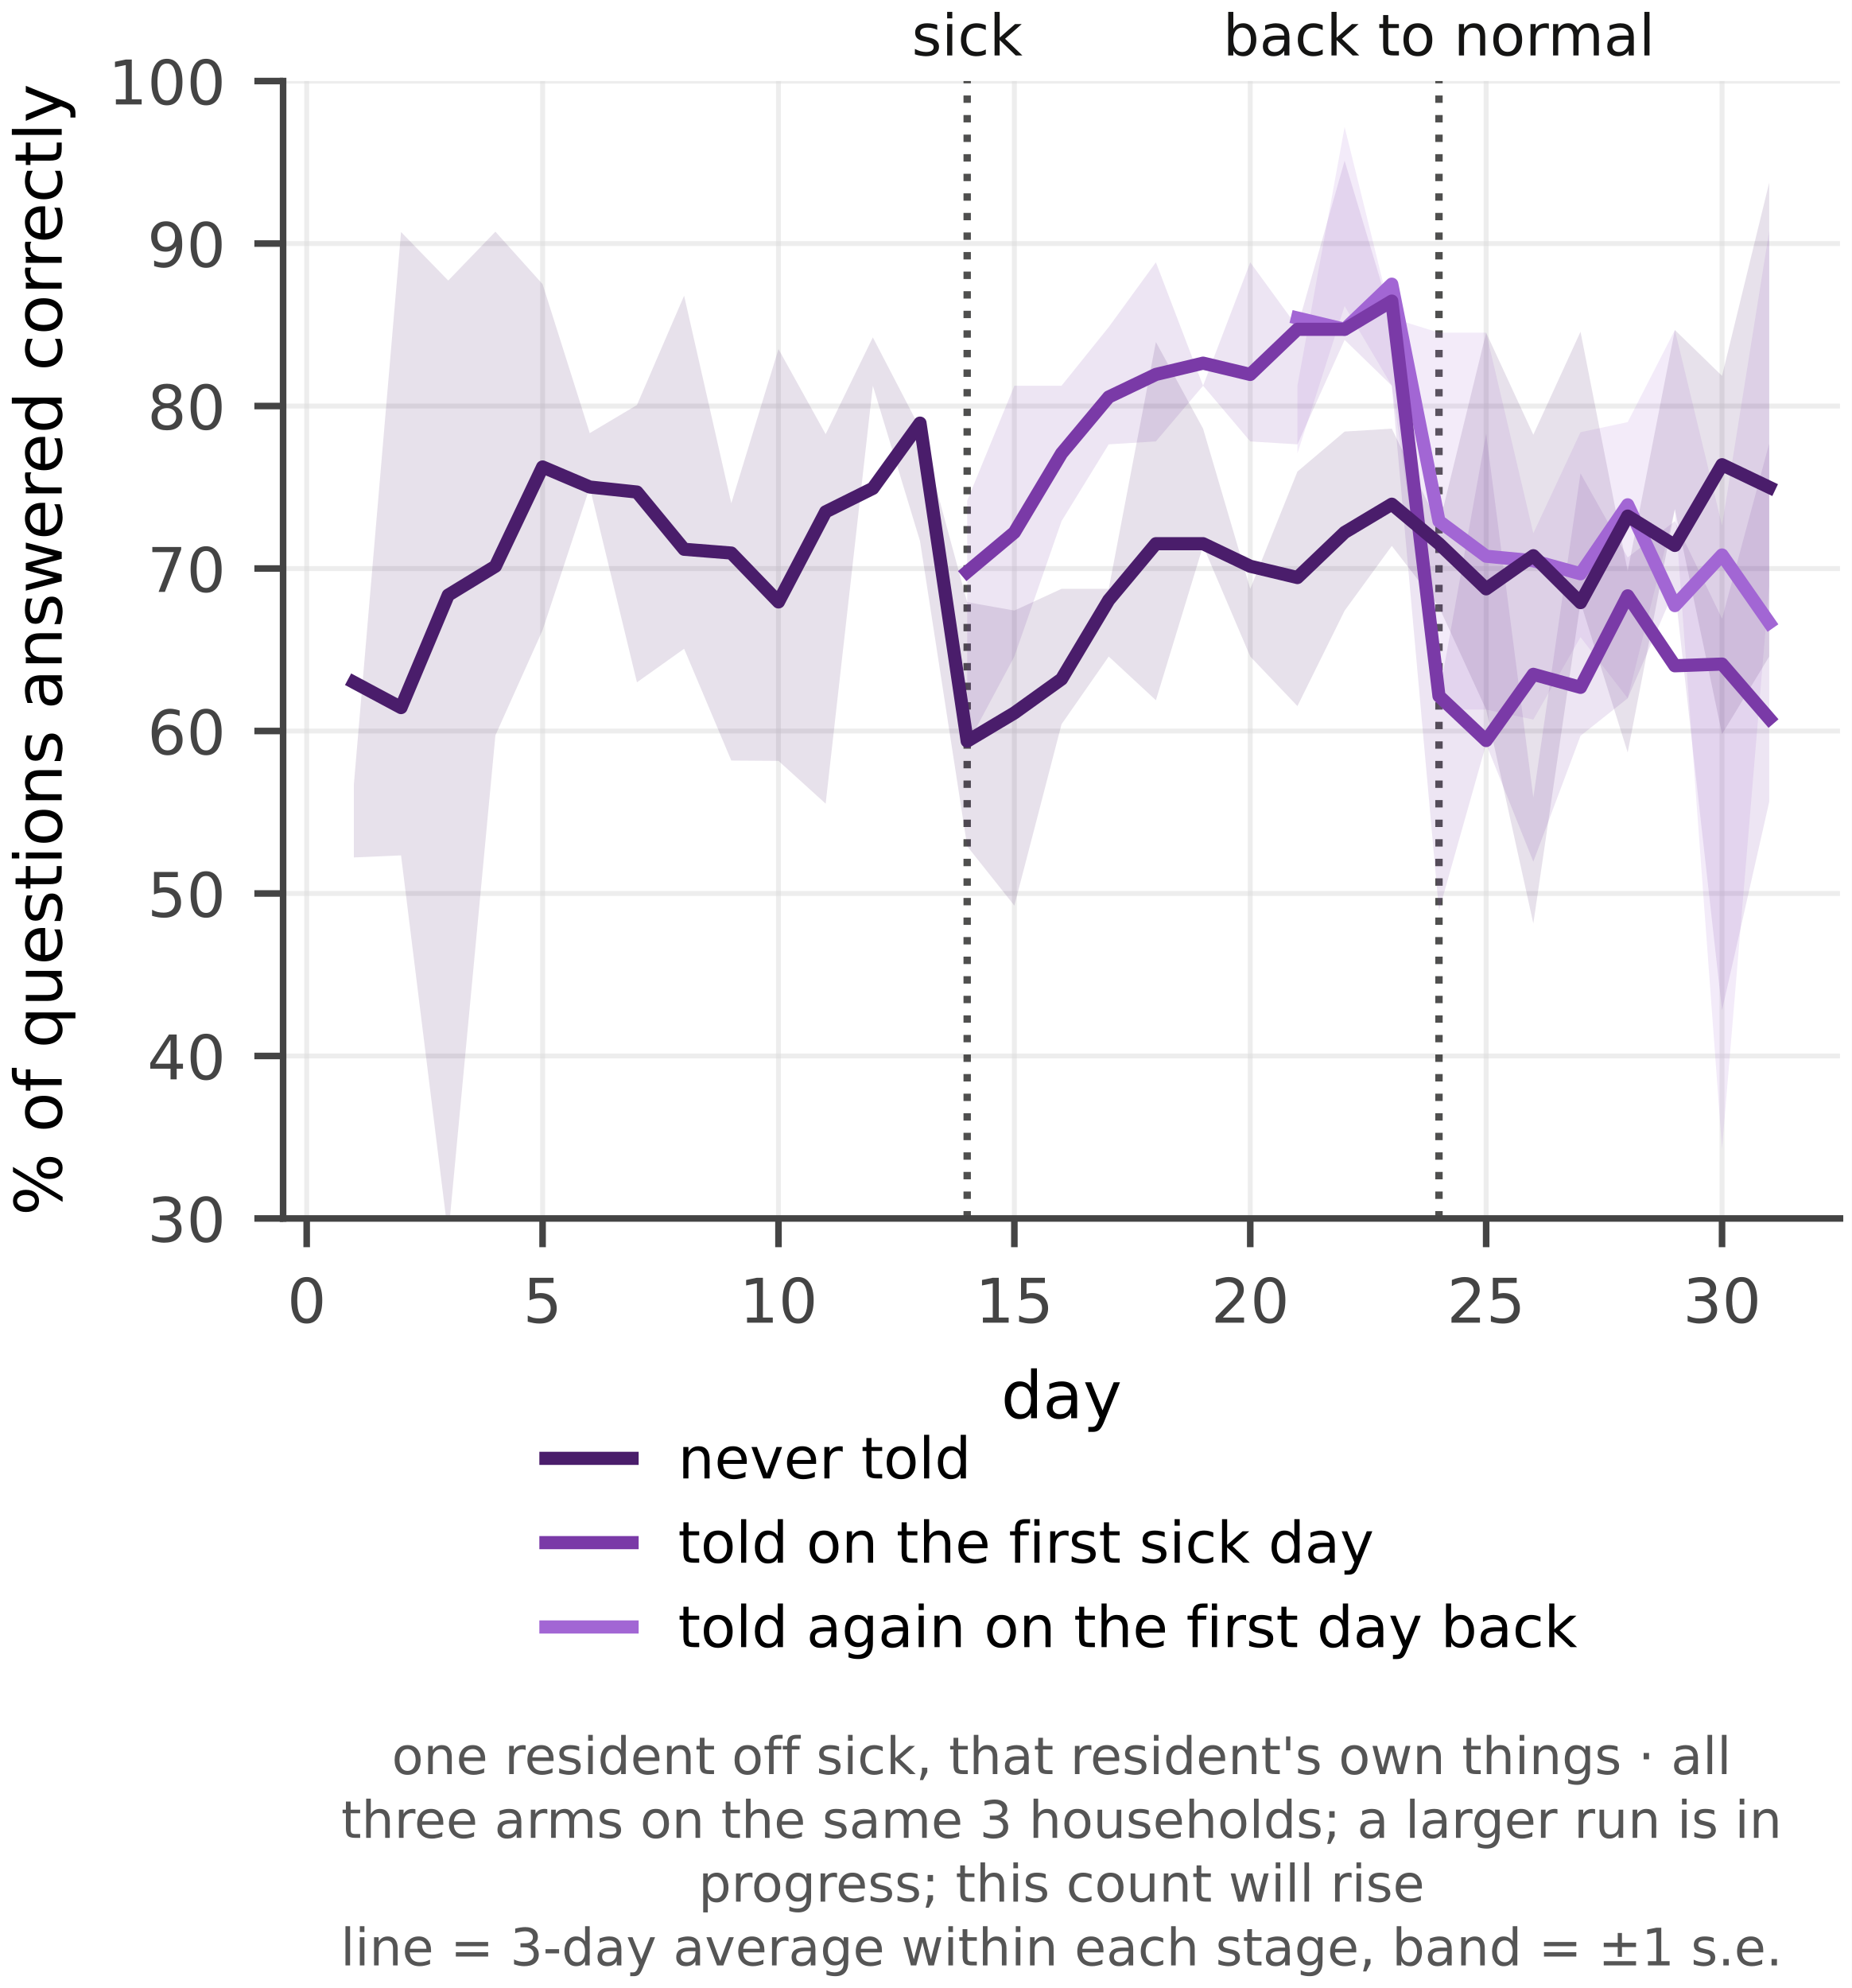
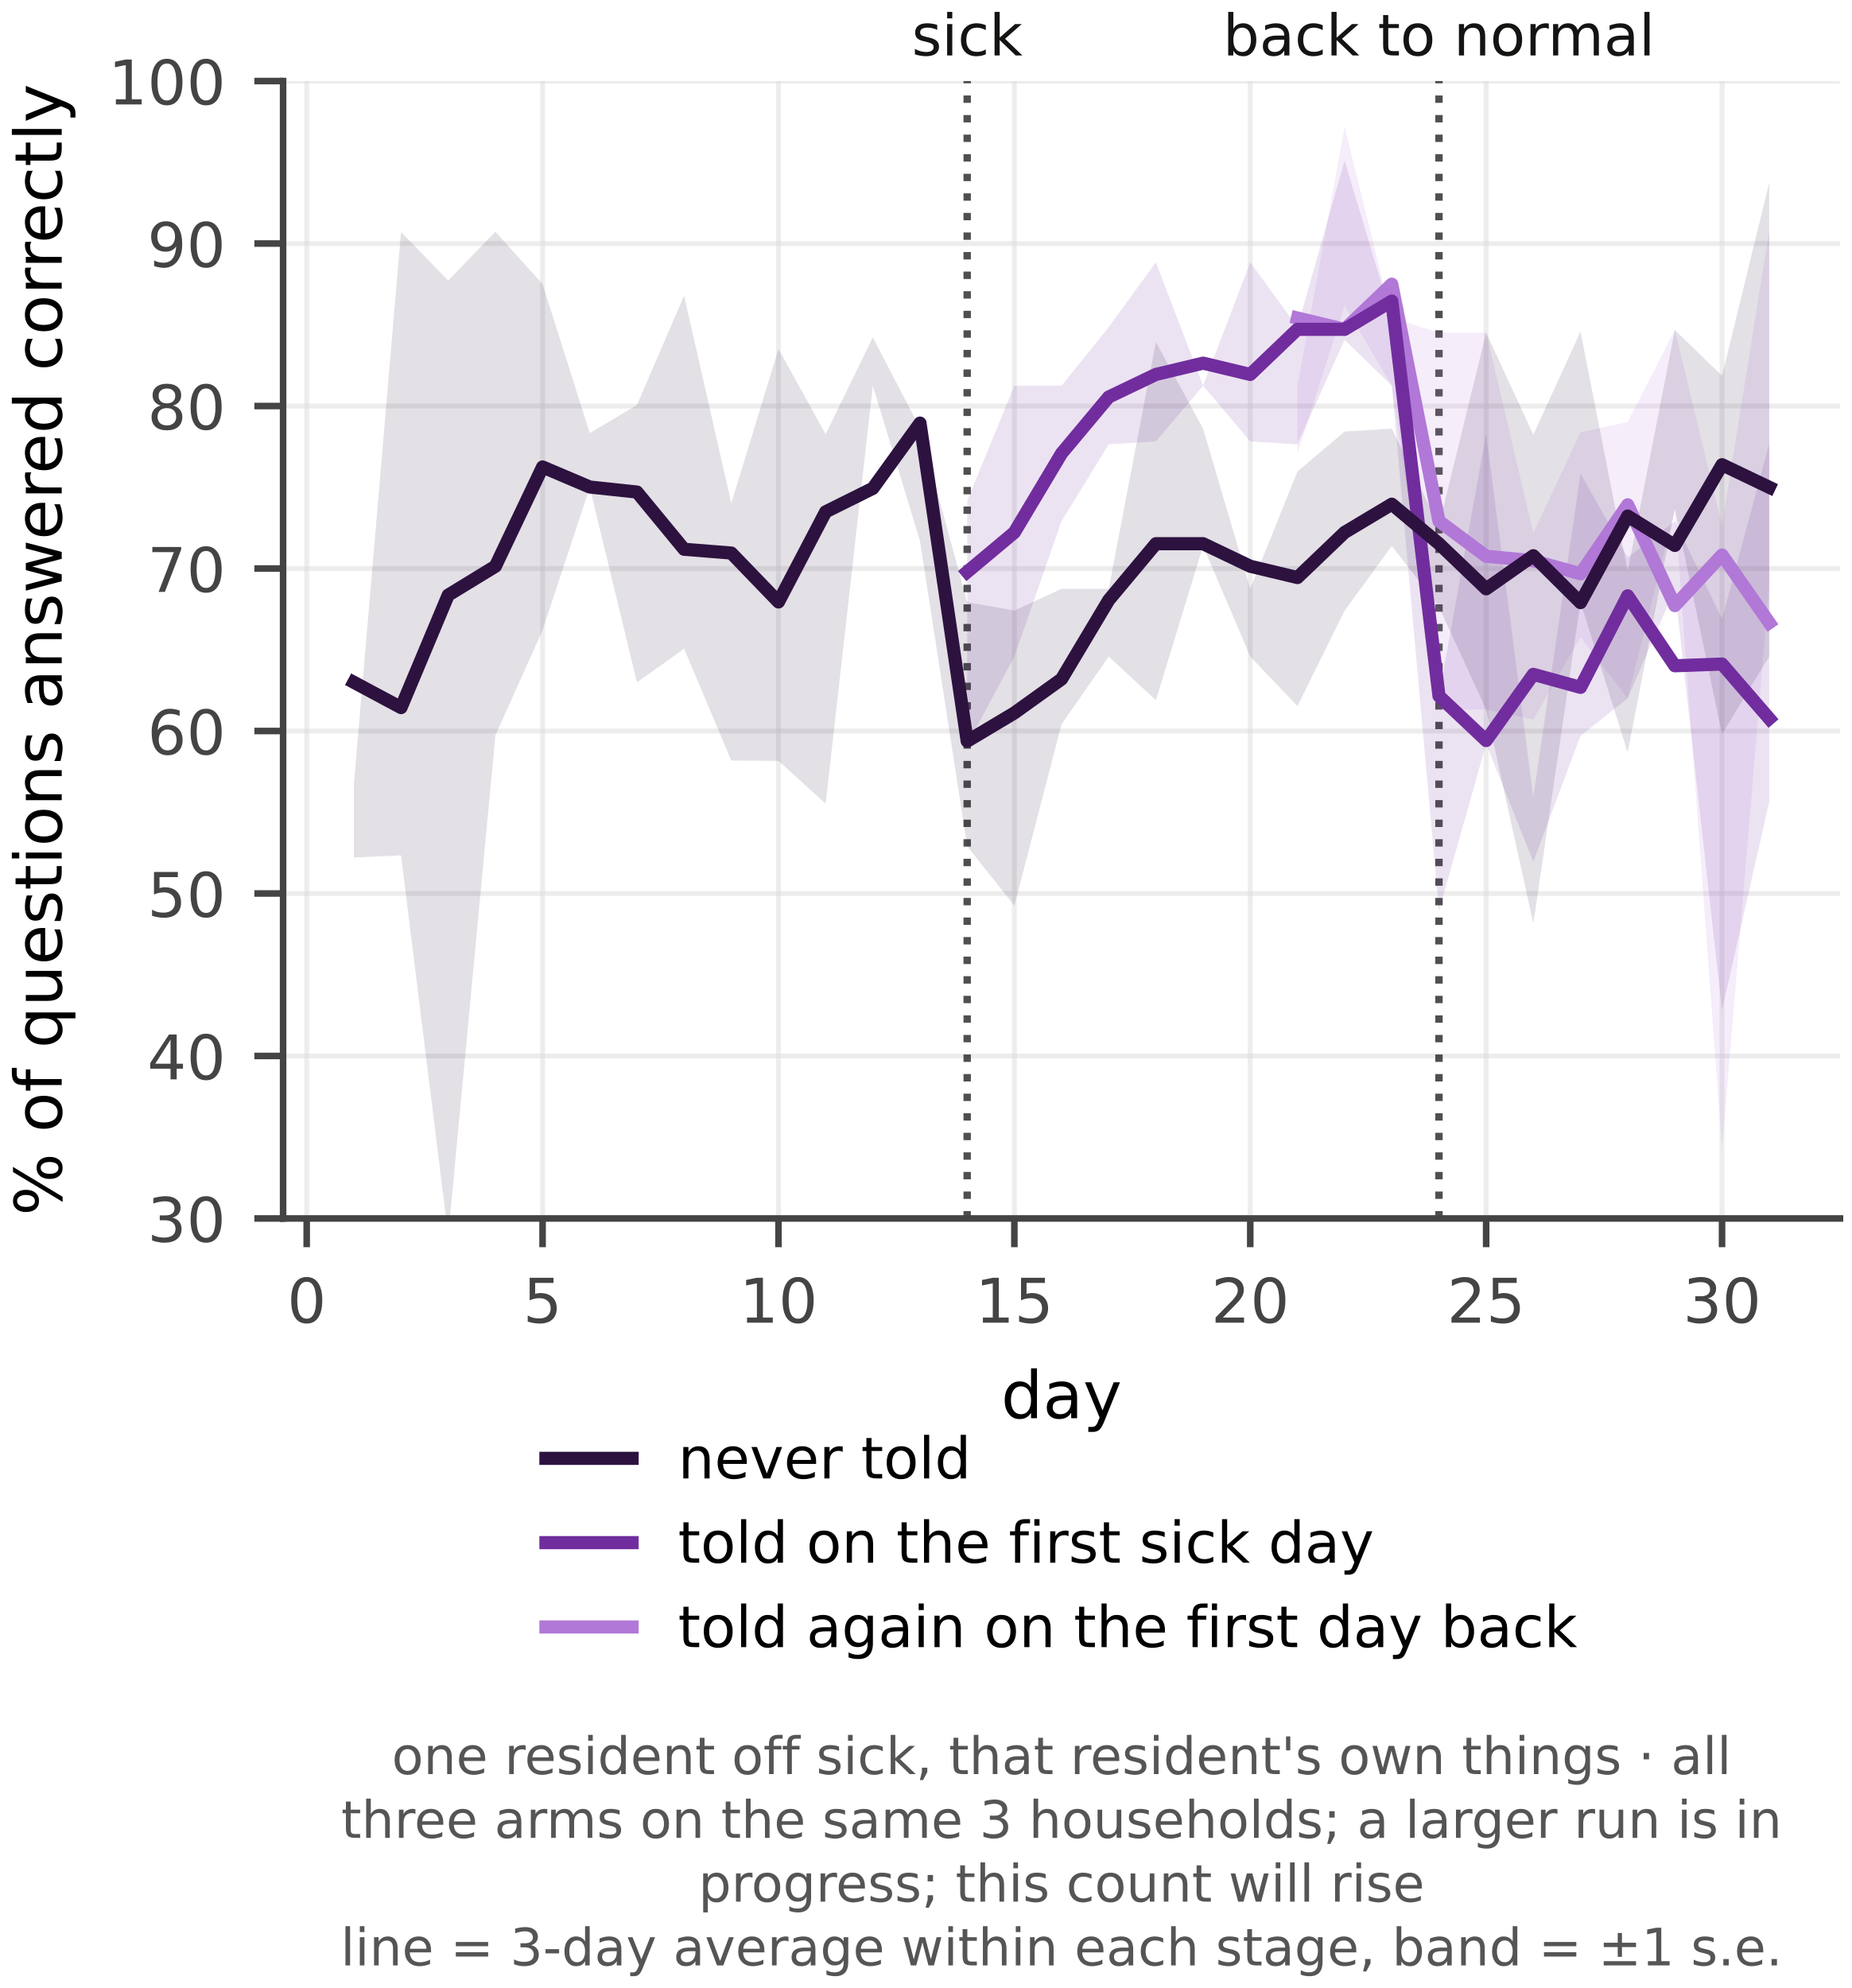
<svg xmlns="http://www.w3.org/2000/svg" xmlns:xlink="http://www.w3.org/1999/xlink" width="225.658pt" height="242.252pt" viewBox="0 0 225.658 242.252" version="1.1">
  <defs>
    <style type="text/css">*{stroke-linejoin: round; stroke-linecap: butt}</style>
  </defs>
  <g id="figure_1">
    <g id="patch_1">
      <path d="M 0 242.252  L 225.658 242.252  L 225.658 0  L 0 0  z " style="fill: #ffffff" />
    </g>
    <g id="axes_1">
      <g id="patch_2">
        <path d="M 34.498 148.478  L 224.218 148.478  L 224.218 9.878  L 34.498 9.878  z " style="fill: #ffffff" />
      </g>
      <g id="matplotlib.axis_1">
        <g id="xtick_1">
          <g id="line2d_1">
-             <path d="M 37.373 148.478  L 37.373 9.878  " clip-path="url(#pd8892f41e0)" style="fill: none; stroke: #dddddd; stroke-opacity: 0.5; stroke-width: 0.6; stroke-linecap: square" />
+             <path d="M 37.373 148.478  L 37.373 9.878  " clip-path="url(#p30f4412c1c)" style="fill: none; stroke: #dddddd; stroke-opacity: 0.5; stroke-width: 0.6; stroke-linecap: square" />
          </g>
          <g id="line2d_2">
            <defs>
-               <path id="ma16d7db0bd" d="M 0 0  L 0 3.5  " style="stroke: #444444; stroke-width: 0.8" />
+               <path id="mcfc458c395" d="M 0 0  L 0 3.5  " style="stroke: #444444; stroke-width: 0.8" />
            </defs>
            <g>
-               <use xlink:href="#ma16d7db0bd" x="37.373" y="148.478" style="fill: #444444; stroke: #444444; stroke-width: 0.8" />
+               <use xlink:href="#mcfc458c395" x="37.373" y="148.478" style="fill: #444444; stroke: #444444; stroke-width: 0.8" />
            </g>
          </g>
          <g id="text_1">
            <text style="font-size: 7.5px; font-family: 'DejaVu Sans', 'Bitstream Vera Sans', 'Computer Modern Sans Serif', 'Lucida Grande', 'Verdana', 'Geneva', 'Lucid', 'Arial', 'Helvetica', 'Avant Garde', sans-serif; text-anchor: middle; fill: #444444" x="37.373" y="161.177" transform="rotate(-0 37.37267 161.1767)">0</text>
          </g>
        </g>
        <g id="xtick_2">
          <g id="line2d_3">
-             <path d="M 66.118 148.478  L 66.118 9.878  " clip-path="url(#pd8892f41e0)" style="fill: none; stroke: #dddddd; stroke-opacity: 0.5; stroke-width: 0.6; stroke-linecap: square" />
+             <path d="M 66.118 148.478  L 66.118 9.878  " clip-path="url(#p30f4412c1c)" style="fill: none; stroke: #dddddd; stroke-opacity: 0.5; stroke-width: 0.6; stroke-linecap: square" />
          </g>
          <g id="line2d_4">
            <g>
-               <use xlink:href="#ma16d7db0bd" x="66.118" y="148.478" style="fill: #444444; stroke: #444444; stroke-width: 0.8" />
+               <use xlink:href="#mcfc458c395" x="66.118" y="148.478" style="fill: #444444; stroke: #444444; stroke-width: 0.8" />
            </g>
          </g>
          <g id="text_2">
            <text style="font-size: 7.5px; font-family: 'DejaVu Sans', 'Bitstream Vera Sans', 'Computer Modern Sans Serif', 'Lucida Grande', 'Verdana', 'Geneva', 'Lucid', 'Arial', 'Helvetica', 'Avant Garde', sans-serif; text-anchor: middle; fill: #444444" x="66.118" y="161.177" transform="rotate(-0 66.11813 161.1767)">5</text>
          </g>
        </g>
        <g id="xtick_3">
          <g id="line2d_5">
-             <path d="M 94.864 148.478  L 94.864 9.878  " clip-path="url(#pd8892f41e0)" style="fill: none; stroke: #dddddd; stroke-opacity: 0.5; stroke-width: 0.6; stroke-linecap: square" />
+             <path d="M 94.864 148.478  L 94.864 9.878  " clip-path="url(#p30f4412c1c)" style="fill: none; stroke: #dddddd; stroke-opacity: 0.5; stroke-width: 0.6; stroke-linecap: square" />
          </g>
          <g id="line2d_6">
            <g>
-               <use xlink:href="#ma16d7db0bd" x="94.864" y="148.478" style="fill: #444444; stroke: #444444; stroke-width: 0.8" />
+               <use xlink:href="#mcfc458c395" x="94.864" y="148.478" style="fill: #444444; stroke: #444444; stroke-width: 0.8" />
            </g>
          </g>
          <g id="text_3">
            <text style="font-size: 7.5px; font-family: 'DejaVu Sans', 'Bitstream Vera Sans', 'Computer Modern Sans Serif', 'Lucida Grande', 'Verdana', 'Geneva', 'Lucid', 'Arial', 'Helvetica', 'Avant Garde', sans-serif; text-anchor: middle; fill: #444444" x="94.864" y="161.177" transform="rotate(-0 94.86358 161.1767)">10</text>
          </g>
        </g>
        <g id="xtick_4">
          <g id="line2d_7">
-             <path d="M 123.609 148.478  L 123.609 9.878  " clip-path="url(#pd8892f41e0)" style="fill: none; stroke: #dddddd; stroke-opacity: 0.5; stroke-width: 0.6; stroke-linecap: square" />
+             <path d="M 123.609 148.478  L 123.609 9.878  " clip-path="url(#p30f4412c1c)" style="fill: none; stroke: #dddddd; stroke-opacity: 0.5; stroke-width: 0.6; stroke-linecap: square" />
          </g>
          <g id="line2d_8">
            <g>
-               <use xlink:href="#ma16d7db0bd" x="123.609" y="148.478" style="fill: #444444; stroke: #444444; stroke-width: 0.8" />
+               <use xlink:href="#mcfc458c395" x="123.609" y="148.478" style="fill: #444444; stroke: #444444; stroke-width: 0.8" />
            </g>
          </g>
          <g id="text_4">
            <text style="font-size: 7.5px; font-family: 'DejaVu Sans', 'Bitstream Vera Sans', 'Computer Modern Sans Serif', 'Lucida Grande', 'Verdana', 'Geneva', 'Lucid', 'Arial', 'Helvetica', 'Avant Garde', sans-serif; text-anchor: middle; fill: #444444" x="123.609" y="161.177" transform="rotate(-0 123.609 161.1767)">15</text>
          </g>
        </g>
        <g id="xtick_5">
          <g id="line2d_9">
-             <path d="M 152.354 148.478  L 152.354 9.878  " clip-path="url(#pd8892f41e0)" style="fill: none; stroke: #dddddd; stroke-opacity: 0.5; stroke-width: 0.6; stroke-linecap: square" />
+             <path d="M 152.354 148.478  L 152.354 9.878  " clip-path="url(#p30f4412c1c)" style="fill: none; stroke: #dddddd; stroke-opacity: 0.5; stroke-width: 0.6; stroke-linecap: square" />
          </g>
          <g id="line2d_10">
            <g>
-               <use xlink:href="#ma16d7db0bd" x="152.354" y="148.478" style="fill: #444444; stroke: #444444; stroke-width: 0.8" />
+               <use xlink:href="#mcfc458c395" x="152.354" y="148.478" style="fill: #444444; stroke: #444444; stroke-width: 0.8" />
            </g>
          </g>
          <g id="text_5">
            <text style="font-size: 7.5px; font-family: 'DejaVu Sans', 'Bitstream Vera Sans', 'Computer Modern Sans Serif', 'Lucida Grande', 'Verdana', 'Geneva', 'Lucid', 'Arial', 'Helvetica', 'Avant Garde', sans-serif; text-anchor: middle; fill: #444444" x="152.354" y="161.177" transform="rotate(-0 152.3545 161.1767)">20</text>
          </g>
        </g>
        <g id="xtick_6">
          <g id="line2d_11">
-             <path d="M 181.1 148.478  L 181.1 9.878  " clip-path="url(#pd8892f41e0)" style="fill: none; stroke: #dddddd; stroke-opacity: 0.5; stroke-width: 0.6; stroke-linecap: square" />
+             <path d="M 181.1 148.478  L 181.1 9.878  " clip-path="url(#p30f4412c1c)" style="fill: none; stroke: #dddddd; stroke-opacity: 0.5; stroke-width: 0.6; stroke-linecap: square" />
          </g>
          <g id="line2d_12">
            <g>
-               <use xlink:href="#ma16d7db0bd" x="181.1" y="148.478" style="fill: #444444; stroke: #444444; stroke-width: 0.8" />
+               <use xlink:href="#mcfc458c395" x="181.1" y="148.478" style="fill: #444444; stroke: #444444; stroke-width: 0.8" />
            </g>
          </g>
          <g id="text_6">
            <text style="font-size: 7.5px; font-family: 'DejaVu Sans', 'Bitstream Vera Sans', 'Computer Modern Sans Serif', 'Lucida Grande', 'Verdana', 'Geneva', 'Lucid', 'Arial', 'Helvetica', 'Avant Garde', sans-serif; text-anchor: middle; fill: #444444" x="181.1" y="161.177" transform="rotate(-0 181.0999 161.1767)">25</text>
          </g>
        </g>
        <g id="xtick_7">
          <g id="line2d_13">
-             <path d="M 209.845 148.478  L 209.845 9.878  " clip-path="url(#pd8892f41e0)" style="fill: none; stroke: #dddddd; stroke-opacity: 0.5; stroke-width: 0.6; stroke-linecap: square" />
+             <path d="M 209.845 148.478  L 209.845 9.878  " clip-path="url(#p30f4412c1c)" style="fill: none; stroke: #dddddd; stroke-opacity: 0.5; stroke-width: 0.6; stroke-linecap: square" />
          </g>
          <g id="line2d_14">
            <g>
-               <use xlink:href="#ma16d7db0bd" x="209.845" y="148.478" style="fill: #444444; stroke: #444444; stroke-width: 0.8" />
+               <use xlink:href="#mcfc458c395" x="209.845" y="148.478" style="fill: #444444; stroke: #444444; stroke-width: 0.8" />
            </g>
          </g>
          <g id="text_7">
            <text style="font-size: 7.5px; font-family: 'DejaVu Sans', 'Bitstream Vera Sans', 'Computer Modern Sans Serif', 'Lucida Grande', 'Verdana', 'Geneva', 'Lucid', 'Arial', 'Helvetica', 'Avant Garde', sans-serif; text-anchor: middle; fill: #444444" x="209.845" y="161.177" transform="rotate(-0 209.8454 161.1767)">30</text>
          </g>
        </g>
        <g id="text_8">
          <text style="font-size: 8px; font-family: 'DejaVu Sans', 'Bitstream Vera Sans', 'Computer Modern Sans Serif', 'Lucida Grande', 'Verdana', 'Geneva', 'Lucid', 'Arial', 'Helvetica', 'Avant Garde', sans-serif; text-anchor: middle" x="129.358" y="172.815" transform="rotate(-0 129.3581 172.8152)">day</text>
        </g>
      </g>
      <g id="matplotlib.axis_2">
        <g id="ytick_1">
          <g id="line2d_15">
-             <path d="M 34.498 148.478  L 224.218 148.478  " clip-path="url(#pd8892f41e0)" style="fill: none; stroke: #dddddd; stroke-opacity: 0.5; stroke-width: 0.6; stroke-linecap: square" />
+             <path d="M 34.498 148.478  L 224.218 148.478  " clip-path="url(#p30f4412c1c)" style="fill: none; stroke: #dddddd; stroke-opacity: 0.5; stroke-width: 0.6; stroke-linecap: square" />
          </g>
          <g id="line2d_16">
            <defs>
-               <path id="m922b91d9d7" d="M 0 0  L -3.5 0  " style="stroke: #444444; stroke-width: 0.8" />
+               <path id="me6779936f6" d="M 0 0  L -3.5 0  " style="stroke: #444444; stroke-width: 0.8" />
            </defs>
            <g>
-               <use xlink:href="#m922b91d9d7" x="34.498" y="148.478" style="fill: #444444; stroke: #444444; stroke-width: 0.8" />
+               <use xlink:href="#me6779936f6" x="34.498" y="148.478" style="fill: #444444; stroke: #444444; stroke-width: 0.8" />
            </g>
          </g>
          <g id="text_9">
            <text style="font-size: 7.5px; font-family: 'DejaVu Sans', 'Bitstream Vera Sans', 'Computer Modern Sans Serif', 'Lucida Grande', 'Verdana', 'Geneva', 'Lucid', 'Arial', 'Helvetica', 'Avant Garde', sans-serif; text-anchor: end; fill: #444444" x="27.498" y="151.327" transform="rotate(-0 27.49813 151.3273)">30</text>
          </g>
        </g>
        <g id="ytick_2">
          <g id="line2d_17">
-             <path d="M 34.498 128.678  L 224.218 128.678  " clip-path="url(#pd8892f41e0)" style="fill: none; stroke: #dddddd; stroke-opacity: 0.5; stroke-width: 0.6; stroke-linecap: square" />
+             <path d="M 34.498 128.678  L 224.218 128.678  " clip-path="url(#p30f4412c1c)" style="fill: none; stroke: #dddddd; stroke-opacity: 0.5; stroke-width: 0.6; stroke-linecap: square" />
          </g>
          <g id="line2d_18">
            <g>
-               <use xlink:href="#m922b91d9d7" x="34.498" y="128.678" style="fill: #444444; stroke: #444444; stroke-width: 0.8" />
+               <use xlink:href="#me6779936f6" x="34.498" y="128.678" style="fill: #444444; stroke: #444444; stroke-width: 0.8" />
            </g>
          </g>
          <g id="text_10">
            <text style="font-size: 7.5px; font-family: 'DejaVu Sans', 'Bitstream Vera Sans', 'Computer Modern Sans Serif', 'Lucida Grande', 'Verdana', 'Geneva', 'Lucid', 'Arial', 'Helvetica', 'Avant Garde', sans-serif; text-anchor: end; fill: #444444" x="27.498" y="131.527" transform="rotate(-0 27.49813 131.5273)">40</text>
          </g>
        </g>
        <g id="ytick_3">
          <g id="line2d_19">
-             <path d="M 34.498 108.878  L 224.218 108.878  " clip-path="url(#pd8892f41e0)" style="fill: none; stroke: #dddddd; stroke-opacity: 0.5; stroke-width: 0.6; stroke-linecap: square" />
+             <path d="M 34.498 108.878  L 224.218 108.878  " clip-path="url(#p30f4412c1c)" style="fill: none; stroke: #dddddd; stroke-opacity: 0.5; stroke-width: 0.6; stroke-linecap: square" />
          </g>
          <g id="line2d_20">
            <g>
-               <use xlink:href="#m922b91d9d7" x="34.498" y="108.878" style="fill: #444444; stroke: #444444; stroke-width: 0.8" />
+               <use xlink:href="#me6779936f6" x="34.498" y="108.878" style="fill: #444444; stroke: #444444; stroke-width: 0.8" />
            </g>
          </g>
          <g id="text_11">
            <text style="font-size: 7.5px; font-family: 'DejaVu Sans', 'Bitstream Vera Sans', 'Computer Modern Sans Serif', 'Lucida Grande', 'Verdana', 'Geneva', 'Lucid', 'Arial', 'Helvetica', 'Avant Garde', sans-serif; text-anchor: end; fill: #444444" x="27.498" y="111.727" transform="rotate(-0 27.49813 111.7273)">50</text>
          </g>
        </g>
        <g id="ytick_4">
          <g id="line2d_21">
-             <path d="M 34.498 89.078  L 224.218 89.078  " clip-path="url(#pd8892f41e0)" style="fill: none; stroke: #dddddd; stroke-opacity: 0.5; stroke-width: 0.6; stroke-linecap: square" />
+             <path d="M 34.498 89.078  L 224.218 89.078  " clip-path="url(#p30f4412c1c)" style="fill: none; stroke: #dddddd; stroke-opacity: 0.5; stroke-width: 0.6; stroke-linecap: square" />
          </g>
          <g id="line2d_22">
            <g>
-               <use xlink:href="#m922b91d9d7" x="34.498" y="89.078" style="fill: #444444; stroke: #444444; stroke-width: 0.8" />
+               <use xlink:href="#me6779936f6" x="34.498" y="89.078" style="fill: #444444; stroke: #444444; stroke-width: 0.8" />
            </g>
          </g>
          <g id="text_12">
            <text style="font-size: 7.5px; font-family: 'DejaVu Sans', 'Bitstream Vera Sans', 'Computer Modern Sans Serif', 'Lucida Grande', 'Verdana', 'Geneva', 'Lucid', 'Arial', 'Helvetica', 'Avant Garde', sans-serif; text-anchor: end; fill: #444444" x="27.498" y="91.927" transform="rotate(-0 27.49813 91.9273)">60</text>
          </g>
        </g>
        <g id="ytick_5">
          <g id="line2d_23">
-             <path d="M 34.498 69.278  L 224.218 69.278  " clip-path="url(#pd8892f41e0)" style="fill: none; stroke: #dddddd; stroke-opacity: 0.5; stroke-width: 0.6; stroke-linecap: square" />
+             <path d="M 34.498 69.278  L 224.218 69.278  " clip-path="url(#p30f4412c1c)" style="fill: none; stroke: #dddddd; stroke-opacity: 0.5; stroke-width: 0.6; stroke-linecap: square" />
          </g>
          <g id="line2d_24">
            <g>
-               <use xlink:href="#m922b91d9d7" x="34.498" y="69.278" style="fill: #444444; stroke: #444444; stroke-width: 0.8" />
+               <use xlink:href="#me6779936f6" x="34.498" y="69.278" style="fill: #444444; stroke: #444444; stroke-width: 0.8" />
            </g>
          </g>
          <g id="text_13">
            <text style="font-size: 7.5px; font-family: 'DejaVu Sans', 'Bitstream Vera Sans', 'Computer Modern Sans Serif', 'Lucida Grande', 'Verdana', 'Geneva', 'Lucid', 'Arial', 'Helvetica', 'Avant Garde', sans-serif; text-anchor: end; fill: #444444" x="27.498" y="72.127" transform="rotate(-0 27.49813 72.1273)">70</text>
          </g>
        </g>
        <g id="ytick_6">
          <g id="line2d_25">
-             <path d="M 34.498 49.478  L 224.218 49.478  " clip-path="url(#pd8892f41e0)" style="fill: none; stroke: #dddddd; stroke-opacity: 0.5; stroke-width: 0.6; stroke-linecap: square" />
+             <path d="M 34.498 49.478  L 224.218 49.478  " clip-path="url(#p30f4412c1c)" style="fill: none; stroke: #dddddd; stroke-opacity: 0.5; stroke-width: 0.6; stroke-linecap: square" />
          </g>
          <g id="line2d_26">
            <g>
-               <use xlink:href="#m922b91d9d7" x="34.498" y="49.478" style="fill: #444444; stroke: #444444; stroke-width: 0.8" />
+               <use xlink:href="#me6779936f6" x="34.498" y="49.478" style="fill: #444444; stroke: #444444; stroke-width: 0.8" />
            </g>
          </g>
          <g id="text_14">
            <text style="font-size: 7.5px; font-family: 'DejaVu Sans', 'Bitstream Vera Sans', 'Computer Modern Sans Serif', 'Lucida Grande', 'Verdana', 'Geneva', 'Lucid', 'Arial', 'Helvetica', 'Avant Garde', sans-serif; text-anchor: end; fill: #444444" x="27.498" y="52.327" transform="rotate(-0 27.49813 52.3273)">80</text>
          </g>
        </g>
        <g id="ytick_7">
          <g id="line2d_27">
-             <path d="M 34.498 29.678  L 224.218 29.678  " clip-path="url(#pd8892f41e0)" style="fill: none; stroke: #dddddd; stroke-opacity: 0.5; stroke-width: 0.6; stroke-linecap: square" />
+             <path d="M 34.498 29.678  L 224.218 29.678  " clip-path="url(#p30f4412c1c)" style="fill: none; stroke: #dddddd; stroke-opacity: 0.5; stroke-width: 0.6; stroke-linecap: square" />
          </g>
          <g id="line2d_28">
            <g>
-               <use xlink:href="#m922b91d9d7" x="34.498" y="29.678" style="fill: #444444; stroke: #444444; stroke-width: 0.8" />
+               <use xlink:href="#me6779936f6" x="34.498" y="29.678" style="fill: #444444; stroke: #444444; stroke-width: 0.8" />
            </g>
          </g>
          <g id="text_15">
            <text style="font-size: 7.5px; font-family: 'DejaVu Sans', 'Bitstream Vera Sans', 'Computer Modern Sans Serif', 'Lucida Grande', 'Verdana', 'Geneva', 'Lucid', 'Arial', 'Helvetica', 'Avant Garde', sans-serif; text-anchor: end; fill: #444444" x="27.498" y="32.527" transform="rotate(-0 27.49813 32.5273)">90</text>
          </g>
        </g>
        <g id="ytick_8">
          <g id="line2d_29">
-             <path d="M 34.498 9.878  L 224.218 9.878  " clip-path="url(#pd8892f41e0)" style="fill: none; stroke: #dddddd; stroke-opacity: 0.5; stroke-width: 0.6; stroke-linecap: square" />
+             <path d="M 34.498 9.878  L 224.218 9.878  " clip-path="url(#p30f4412c1c)" style="fill: none; stroke: #dddddd; stroke-opacity: 0.5; stroke-width: 0.6; stroke-linecap: square" />
          </g>
          <g id="line2d_30">
            <g>
-               <use xlink:href="#m922b91d9d7" x="34.498" y="9.878" style="fill: #444444; stroke: #444444; stroke-width: 0.8" />
+               <use xlink:href="#me6779936f6" x="34.498" y="9.878" style="fill: #444444; stroke: #444444; stroke-width: 0.8" />
            </g>
          </g>
          <g id="text_16">
            <text style="font-size: 7.5px; font-family: 'DejaVu Sans', 'Bitstream Vera Sans', 'Computer Modern Sans Serif', 'Lucida Grande', 'Verdana', 'Geneva', 'Lucid', 'Arial', 'Helvetica', 'Avant Garde', sans-serif; text-anchor: end; fill: #444444" x="27.498" y="12.727" transform="rotate(-0 27.49813 12.7273)">100</text>
          </g>
        </g>
        <g id="text_17">
          <text style="font-size: 8px; font-family: 'DejaVu Sans', 'Bitstream Vera Sans', 'Computer Modern Sans Serif', 'Lucida Grande', 'Verdana', 'Geneva', 'Lucid', 'Arial', 'Helvetica', 'Avant Garde', sans-serif; text-anchor: middle" x="7.519" y="79.178" transform="rotate(-90 7.51875 79.17789)">% of questions answered correctly</text>
        </g>
      </g>
      <g id="line2d_31">
-         <path d="M 117.86 148.478  L 117.86 9.878  " clip-path="url(#pd8892f41e0)" style="fill: none; stroke-dasharray: 0.9,1.485; stroke-dashoffset: 0; stroke: #141413; stroke-opacity: 0.75; stroke-width: 0.9" />
+         <path d="M 117.86 148.478  L 117.86 9.878  " clip-path="url(#p30f4412c1c)" style="fill: none; stroke-dasharray: 0.9,1.485; stroke-dashoffset: 0; stroke: #141413; stroke-opacity: 0.75; stroke-width: 0.9" />
      </g>
      <g id="line2d_32">
-         <path d="M 175.351 148.478  L 175.351 9.878  " clip-path="url(#pd8892f41e0)" style="fill: none; stroke-dasharray: 0.9,1.485; stroke-dashoffset: 0; stroke: #141413; stroke-opacity: 0.75; stroke-width: 0.9" />
+         <path d="M 175.351 148.478  L 175.351 9.878  " clip-path="url(#p30f4412c1c)" style="fill: none; stroke-dasharray: 0.9,1.485; stroke-dashoffset: 0; stroke: #141413; stroke-opacity: 0.75; stroke-width: 0.9" />
      </g>
      <g id="FillBetweenPolyCollection_1">
        <defs>
-           <path id="m86d02f9275" d="M 158.104 -195.249  L 158.104 -186.999  L 163.853 -204.961  L 169.602 -195.249  L 175.351 -155.782  L 181.1 -155.782  L 186.849 -154.568  L 192.598 -164.615  L 198.347 -157.163  L 204.096 -180.211  L 209.845 -102.268  L 215.594 -170.889  L 215.594 -214.109  L 215.594 -214.109  L 209.845 -178.23  L 204.096 -202.038  L 198.347 -190.816  L 192.598 -189.584  L 186.849 -177.264  L 181.1 -201.716  L 175.351 -201.716  L 169.602 -203.499  L 163.853 -226.788  L 158.104 -195.249  z " />
+           <path id="mdc225bdd47" d="M 158.104 -195.249  L 158.104 -186.999  L 163.853 -204.961  L 169.602 -195.249  L 175.351 -155.782  L 181.1 -155.782  L 186.849 -154.568  L 192.598 -164.615  L 198.347 -157.163  L 204.096 -180.211  L 209.845 -102.268  L 215.594 -170.889  L 215.594 -214.109  L 215.594 -214.109  L 209.845 -178.23  L 204.096 -202.038  L 198.347 -190.816  L 192.598 -189.584  L 186.849 -177.264  L 181.1 -201.716  L 175.351 -201.716  L 169.602 -203.499  L 163.853 -226.788  L 158.104 -195.249  z " />
        </defs>
-         <g clip-path="url(#pd8892f41e0)">
-           <use xlink:href="#m86d02f9275" x="0" y="242.252" style="fill: #a266d4; fill-opacity: 0.13" />
+         <g clip-path="url(#p30f4412c1c)">
+           <use xlink:href="#mdc225bdd47" x="0" y="242.252" style="fill: #b178d7; fill-opacity: 0.13" />
        </g>
      </g>
      <g id="FillBetweenPolyCollection_2">
        <defs>
-           <path id="m706abea54a" d="M 117.86 -181.247  L 117.86 -151.501  L 123.609 -162.249  L 129.358 -178.749  L 135.107 -188.105  L 140.856 -188.461  L 146.605 -195.249  L 152.354 -188.461  L 158.104 -188.105  L 163.853 -200.836  L 169.602 -195.249  L 175.351 -131.258  L 181.1 -151.596  L 186.849 -137.25  L 192.598 -152.589  L 198.347 -157.155  L 204.096 -170.499  L 209.845 -119.144  L 215.594 -144.547  L 215.594 -188.202  L 215.594 -188.202  L 209.845 -166.855  L 204.096 -178.749  L 198.347 -174.325  L 192.598 -184.56  L 186.849 -145.082  L 181.1 -189.402  L 175.351 -157.491  L 169.602 -203.499  L 163.853 -222.663  L 158.104 -202.394  L 152.354 -210.288  L 146.605 -195.249  L 140.856 -210.288  L 135.107 -202.394  L 129.358 -195.249  L 123.609 -195.249  L 117.86 -181.247  z " />
+           <path id="m0b9675f2d6" d="M 117.86 -181.247  L 117.86 -151.501  L 123.609 -162.249  L 129.358 -178.749  L 135.107 -188.105  L 140.856 -188.461  L 146.605 -195.249  L 152.354 -188.461  L 158.104 -188.105  L 163.853 -200.836  L 169.602 -195.249  L 175.351 -131.258  L 181.1 -151.596  L 186.849 -137.25  L 192.598 -152.589  L 198.347 -157.155  L 204.096 -170.499  L 209.845 -119.144  L 215.594 -144.547  L 215.594 -188.202  L 215.594 -188.202  L 209.845 -166.855  L 204.096 -178.749  L 198.347 -174.325  L 192.598 -184.56  L 186.849 -145.082  L 181.1 -189.402  L 175.351 -157.491  L 169.602 -203.499  L 163.853 -222.663  L 158.104 -202.394  L 152.354 -210.288  L 146.605 -195.249  L 140.856 -210.288  L 135.107 -202.394  L 129.358 -195.249  L 123.609 -195.249  L 117.86 -181.247  z " />
        </defs>
-         <g clip-path="url(#pd8892f41e0)">
-           <use xlink:href="#m706abea54a" x="0" y="242.252" style="fill: #7a3aa7; fill-opacity: 0.13" />
+         <g clip-path="url(#p30f4412c1c)">
+           <use xlink:href="#m0b9675f2d6" x="0" y="242.252" style="fill: #712d9e; fill-opacity: 0.13" />
        </g>
      </g>
      <g id="FillBetweenPolyCollection_3">
        <defs>
-           <path id="mf3bc4e574b" d="M 43.122 -146.663  L 43.122 -137.765  L 48.871 -138.018  L 54.62 -91.684  L 60.369 -152.645  L 66.118 -165.458  L 71.867 -182.874  L 77.616 -159.103  L 83.365 -163.195  L 89.114 -149.575  L 94.864 -149.533  L 100.613 -144.318  L 106.362 -195.249  L 112.111 -176.32  L 117.86 -139.126  L 123.609 -131.894  L 129.358 -153.999  L 135.107 -162.249  L 140.856 -156.922  L 146.605 -175.73  L 152.354 -162.249  L 158.104 -156.21  L 163.853 -167.836  L 169.602 -175.73  L 175.351 -168.292  L 181.1 -155.782  L 186.849 -129.722  L 192.598 -168.87  L 198.347 -150.563  L 204.096 -180.211  L 209.845 -152.797  L 215.594 -162.249  L 215.594 -219.999  L 215.594 -219.999  L 209.845 -196.452  L 204.096 -202.038  L 198.347 -172.666  L 192.598 -201.829  L 186.849 -189.277  L 181.1 -201.716  L 175.351 -178.207  L 169.602 -190.019  L 163.853 -189.663  L 158.104 -184.789  L 152.354 -170.499  L 146.605 -190.019  L 140.856 -200.577  L 135.107 -170.499  L 129.358 -170.499  L 123.609 -167.855  L 117.86 -168.872  L 112.111 -190.063  L 106.362 -201.142  L 100.613 -189.347  L 94.864 -199.716  L 89.114 -180.923  L 83.365 -206.22  L 77.616 -192.896  L 71.867 -189.474  L 66.118 -207.624  L 60.369 -214.02  L 54.62 -208.065  L 48.871 -213.98  L 43.122 -146.663  z " />
+           <path id="mebd31a2630" d="M 43.122 -146.663  L 43.122 -137.765  L 48.871 -138.018  L 54.62 -91.684  L 60.369 -152.645  L 66.118 -165.458  L 71.867 -182.874  L 77.616 -159.103  L 83.365 -163.195  L 89.114 -149.575  L 94.864 -149.533  L 100.613 -144.318  L 106.362 -195.249  L 112.111 -176.32  L 117.86 -139.126  L 123.609 -131.894  L 129.358 -153.999  L 135.107 -162.249  L 140.856 -156.922  L 146.605 -175.73  L 152.354 -162.249  L 158.104 -156.21  L 163.853 -167.836  L 169.602 -175.73  L 175.351 -168.292  L 181.1 -155.782  L 186.849 -129.722  L 192.598 -168.87  L 198.347 -150.563  L 204.096 -180.211  L 209.845 -152.797  L 215.594 -162.249  L 215.594 -219.999  L 215.594 -219.999  L 209.845 -196.452  L 204.096 -202.038  L 198.347 -172.666  L 192.598 -201.829  L 186.849 -189.277  L 181.1 -201.716  L 175.351 -178.207  L 169.602 -190.019  L 163.853 -189.663  L 158.104 -184.789  L 152.354 -170.499  L 146.605 -190.019  L 140.856 -200.577  L 135.107 -170.499  L 129.358 -170.499  L 123.609 -167.855  L 117.86 -168.872  L 112.111 -190.063  L 106.362 -201.142  L 100.613 -189.347  L 94.864 -199.716  L 89.114 -180.923  L 83.365 -206.22  L 77.616 -192.896  L 71.867 -189.474  L 66.118 -207.624  L 60.369 -214.02  L 54.62 -208.065  L 48.871 -213.98  L 43.122 -146.663  z " />
        </defs>
-         <g clip-path="url(#pd8892f41e0)">
-           <use xlink:href="#mf3bc4e574b" x="0" y="242.252" style="fill: #4a1d6b; fill-opacity: 0.13" />
+         <g clip-path="url(#p30f4412c1c)">
+           <use xlink:href="#mebd31a2630" x="0" y="242.252" style="fill: #2d123f; fill-opacity: 0.13" />
        </g>
      </g>
      <g id="patch_3">
        <path d="M 34.498 148.478  L 34.498 9.878  " style="fill: none; stroke: #444444; stroke-width: 0.8; stroke-linejoin: miter; stroke-linecap: square" />
      </g>
      <g id="patch_4">
        <path d="M 34.498 148.478  L 224.218 148.478  " style="fill: none; stroke: #444444; stroke-width: 0.8; stroke-linejoin: miter; stroke-linecap: square" />
      </g>
      <g id="text_18">
        <text style="font-size: 7px; font-family: 'DejaVu Sans', 'Bitstream Vera Sans', 'Computer Modern Sans Serif', 'Lucida Grande', 'Verdana', 'Geneva', 'Lucid', 'Arial', 'Helvetica', 'Avant Garde', sans-serif; text-anchor: middle; fill: #141413" x="117.86" y="6.759" transform="rotate(-0 117.8599 6.758906)">sick</text>
      </g>
      <g id="text_19">
        <text style="font-size: 7px; font-family: 'DejaVu Sans', 'Bitstream Vera Sans', 'Computer Modern Sans Serif', 'Lucida Grande', 'Verdana', 'Geneva', 'Lucid', 'Arial', 'Helvetica', 'Avant Garde', sans-serif; text-anchor: middle; fill: #141413" x="175.351" y="6.759" transform="rotate(-0 175.3509 6.758906)">back to normal</text>
      </g>
      <g id="text_20">
        <text style="font-size: 6.3px; font-family: 'DejaVu Sans', 'Bitstream Vera Sans', 'Computer Modern Sans Serif', 'Lucida Grande', 'Verdana', 'Geneva', 'Lucid', 'Arial', 'Helvetica', 'Avant Garde', sans-serif; fill: #555555" transform="translate(47.74458 216.1839)">one resident off sick, that resident's own things · all</text>
        <text style="font-size: 6.3px; font-family: 'DejaVu Sans', 'Bitstream Vera Sans', 'Computer Modern Sans Serif', 'Lucida Grande', 'Verdana', 'Geneva', 'Lucid', 'Arial', 'Helvetica', 'Avant Garde', sans-serif; fill: #555555" transform="translate(41.57599 223.9566)">three arms on the same 3 households; a larger run is in</text>
        <text style="font-size: 6.3px; font-family: 'DejaVu Sans', 'Bitstream Vera Sans', 'Computer Modern Sans Serif', 'Lucida Grande', 'Verdana', 'Geneva', 'Lucid', 'Arial', 'Helvetica', 'Avant Garde', sans-serif; fill: #555555" transform="translate(85.11244 231.7293)">progress; this count will rise</text>
        <text style="font-size: 6.3px; font-family: 'DejaVu Sans', 'Bitstream Vera Sans', 'Computer Modern Sans Serif', 'Lucida Grande', 'Verdana', 'Geneva', 'Lucid', 'Arial', 'Helvetica', 'Avant Garde', sans-serif; fill: #555555" transform="translate(41.50413 239.5019)">line = 3-day average within each stage, band = ±1 s.e.</text>
      </g>
      <g id="line2d_33">
-         <path d="M 158.104 38.753  L 163.853 40.128  L 169.602 34.628  L 175.351 63.503  L 181.1 67.781  L 186.849 68.331  L 192.598 69.917  L 198.347 61.514  L 204.096 73.798  L 209.845 67.628  L 215.594 75.878  " clip-path="url(#pd8892f41e0)" style="fill: none; stroke: #a266d4; stroke-width: 1.6; stroke-linecap: square" />
+         <path d="M 158.104 38.753  L 163.853 40.128  L 169.602 34.628  L 175.351 63.503  L 181.1 67.781  L 186.849 68.331  L 192.598 69.917  L 198.347 61.514  L 204.096 73.798  L 209.845 67.628  L 215.594 75.878  " clip-path="url(#p30f4412c1c)" style="fill: none; stroke: #b178d7; stroke-width: 1.6; stroke-linecap: square" />
      </g>
      <g id="line2d_34">
-         <path d="M 117.86 69.69  L 123.609 64.878  L 129.358 55.253  L 135.107 48.378  L 140.856 45.628  L 146.605 44.253  L 152.354 45.628  L 158.104 40.128  L 163.853 40.128  L 169.602 36.69  L 175.351 84.815  L 181.1 90.239  L 186.849 82.172  L 192.598 83.759  L 198.347 72.606  L 204.096 81.131  L 209.845 80.92  L 215.594 87.565  " clip-path="url(#pd8892f41e0)" style="fill: none; stroke: #7a3aa7; stroke-width: 1.6; stroke-linecap: square" />
+         <path d="M 117.86 69.69  L 123.609 64.878  L 129.358 55.253  L 135.107 48.378  L 140.856 45.628  L 146.605 44.253  L 152.354 45.628  L 158.104 40.128  L 163.853 40.128  L 169.602 36.69  L 175.351 84.815  L 181.1 90.239  L 186.849 82.172  L 192.598 83.759  L 198.347 72.606  L 204.096 81.131  L 209.845 80.92  L 215.594 87.565  " clip-path="url(#p30f4412c1c)" style="fill: none; stroke: #712d9e; stroke-width: 1.6; stroke-linecap: square" />
      </g>
      <g id="line2d_35">
-         <path d="M 43.122 83.146  L 48.871 86.223  L 54.62 72.517  L 60.369 69.003  L 66.118 56.903  L 71.867 59.347  L 77.616 59.958  L 83.365 66.933  L 89.114 67.392  L 94.864 73.35  L 100.613 62.368  L 106.362 59.512  L 112.111 51.559  L 117.86 90.315  L 123.609 86.878  L 129.358 82.753  L 135.107 73.128  L 140.856 66.253  L 146.605 66.253  L 152.354 69.003  L 158.104 70.378  L 163.853 64.878  L 169.602 61.44  L 175.351 66.253  L 181.1 71.753  L 186.849 67.72  L 192.598 73.431  L 198.347 62.889  L 204.096 66.464  L 209.845 56.628  L 215.594 59.378  " clip-path="url(#pd8892f41e0)" style="fill: none; stroke: #4a1d6b; stroke-width: 1.6; stroke-linecap: square" />
+         <path d="M 43.122 83.146  L 48.871 86.223  L 54.62 72.517  L 60.369 69.003  L 66.118 56.903  L 71.867 59.347  L 77.616 59.958  L 83.365 66.933  L 89.114 67.392  L 94.864 73.35  L 100.613 62.368  L 106.362 59.512  L 112.111 51.559  L 117.86 90.315  L 123.609 86.878  L 129.358 82.753  L 135.107 73.128  L 140.856 66.253  L 146.605 66.253  L 152.354 69.003  L 158.104 70.378  L 163.853 64.878  L 169.602 61.44  L 175.351 66.253  L 181.1 71.753  L 186.849 67.72  L 192.598 73.431  L 198.347 62.889  L 204.096 66.464  L 209.845 56.628  L 215.594 59.378  " clip-path="url(#p30f4412c1c)" style="fill: none; stroke: #2d123f; stroke-width: 1.6; stroke-linecap: square" />
      </g>
      <g id="legend_1">
        <g id="line2d_36">
-           <path d="M 66.525 177.709  L 71.775 177.709  L 77.025 177.709  " style="fill: none; stroke: #4a1d6b; stroke-width: 1.6; stroke-linecap: square" />
+           <path d="M 66.525 177.709  L 71.775 177.709  L 77.025 177.709  " style="fill: none; stroke: #2d123f; stroke-width: 1.6; stroke-linecap: square" />
        </g>
        <g id="text_21">
          <text style="font-size: 7px; font-family: 'DejaVu Sans', 'Bitstream Vera Sans', 'Computer Modern Sans Serif', 'Lucida Grande', 'Verdana', 'Geneva', 'Lucid', 'Arial', 'Helvetica', 'Avant Garde', sans-serif; text-anchor: start" x="82.625" y="180.159" transform="rotate(-0 82.62547 180.1588)">never told</text>
        </g>
        <g id="line2d_37">
-           <path d="M 66.525 187.983  L 71.775 187.983  L 77.025 187.983  " style="fill: none; stroke: #7a3aa7; stroke-width: 1.6; stroke-linecap: square" />
+           <path d="M 66.525 187.983  L 71.775 187.983  L 77.025 187.983  " style="fill: none; stroke: #712d9e; stroke-width: 1.6; stroke-linecap: square" />
        </g>
        <g id="text_22">
          <text style="font-size: 7px; font-family: 'DejaVu Sans', 'Bitstream Vera Sans', 'Computer Modern Sans Serif', 'Lucida Grande', 'Verdana', 'Geneva', 'Lucid', 'Arial', 'Helvetica', 'Avant Garde', sans-serif; text-anchor: start" x="82.625" y="190.433" transform="rotate(-0 82.62547 190.4335)">told on the first sick day</text>
        </g>
        <g id="line2d_38">
-           <path d="M 66.525 198.258  L 71.775 198.258  L 77.025 198.258  " style="fill: none; stroke: #a266d4; stroke-width: 1.6; stroke-linecap: square" />
+           <path d="M 66.525 198.258  L 71.775 198.258  L 77.025 198.258  " style="fill: none; stroke: #b178d7; stroke-width: 1.6; stroke-linecap: square" />
        </g>
        <g id="text_23">
          <text style="font-size: 7px; font-family: 'DejaVu Sans', 'Bitstream Vera Sans', 'Computer Modern Sans Serif', 'Lucida Grande', 'Verdana', 'Geneva', 'Lucid', 'Arial', 'Helvetica', 'Avant Garde', sans-serif; text-anchor: start" x="82.625" y="200.708" transform="rotate(-0 82.62547 200.7082)">told again on the first day back</text>
        </g>
      </g>
    </g>
  </g>
  <defs>
-     <clipPath id="pd8892f41e0">
+     <clipPath id="p30f4412c1c">
      <rect x="34.498" y="9.878" width="189.72" height="138.6" />
    </clipPath>
  </defs>
</svg>
